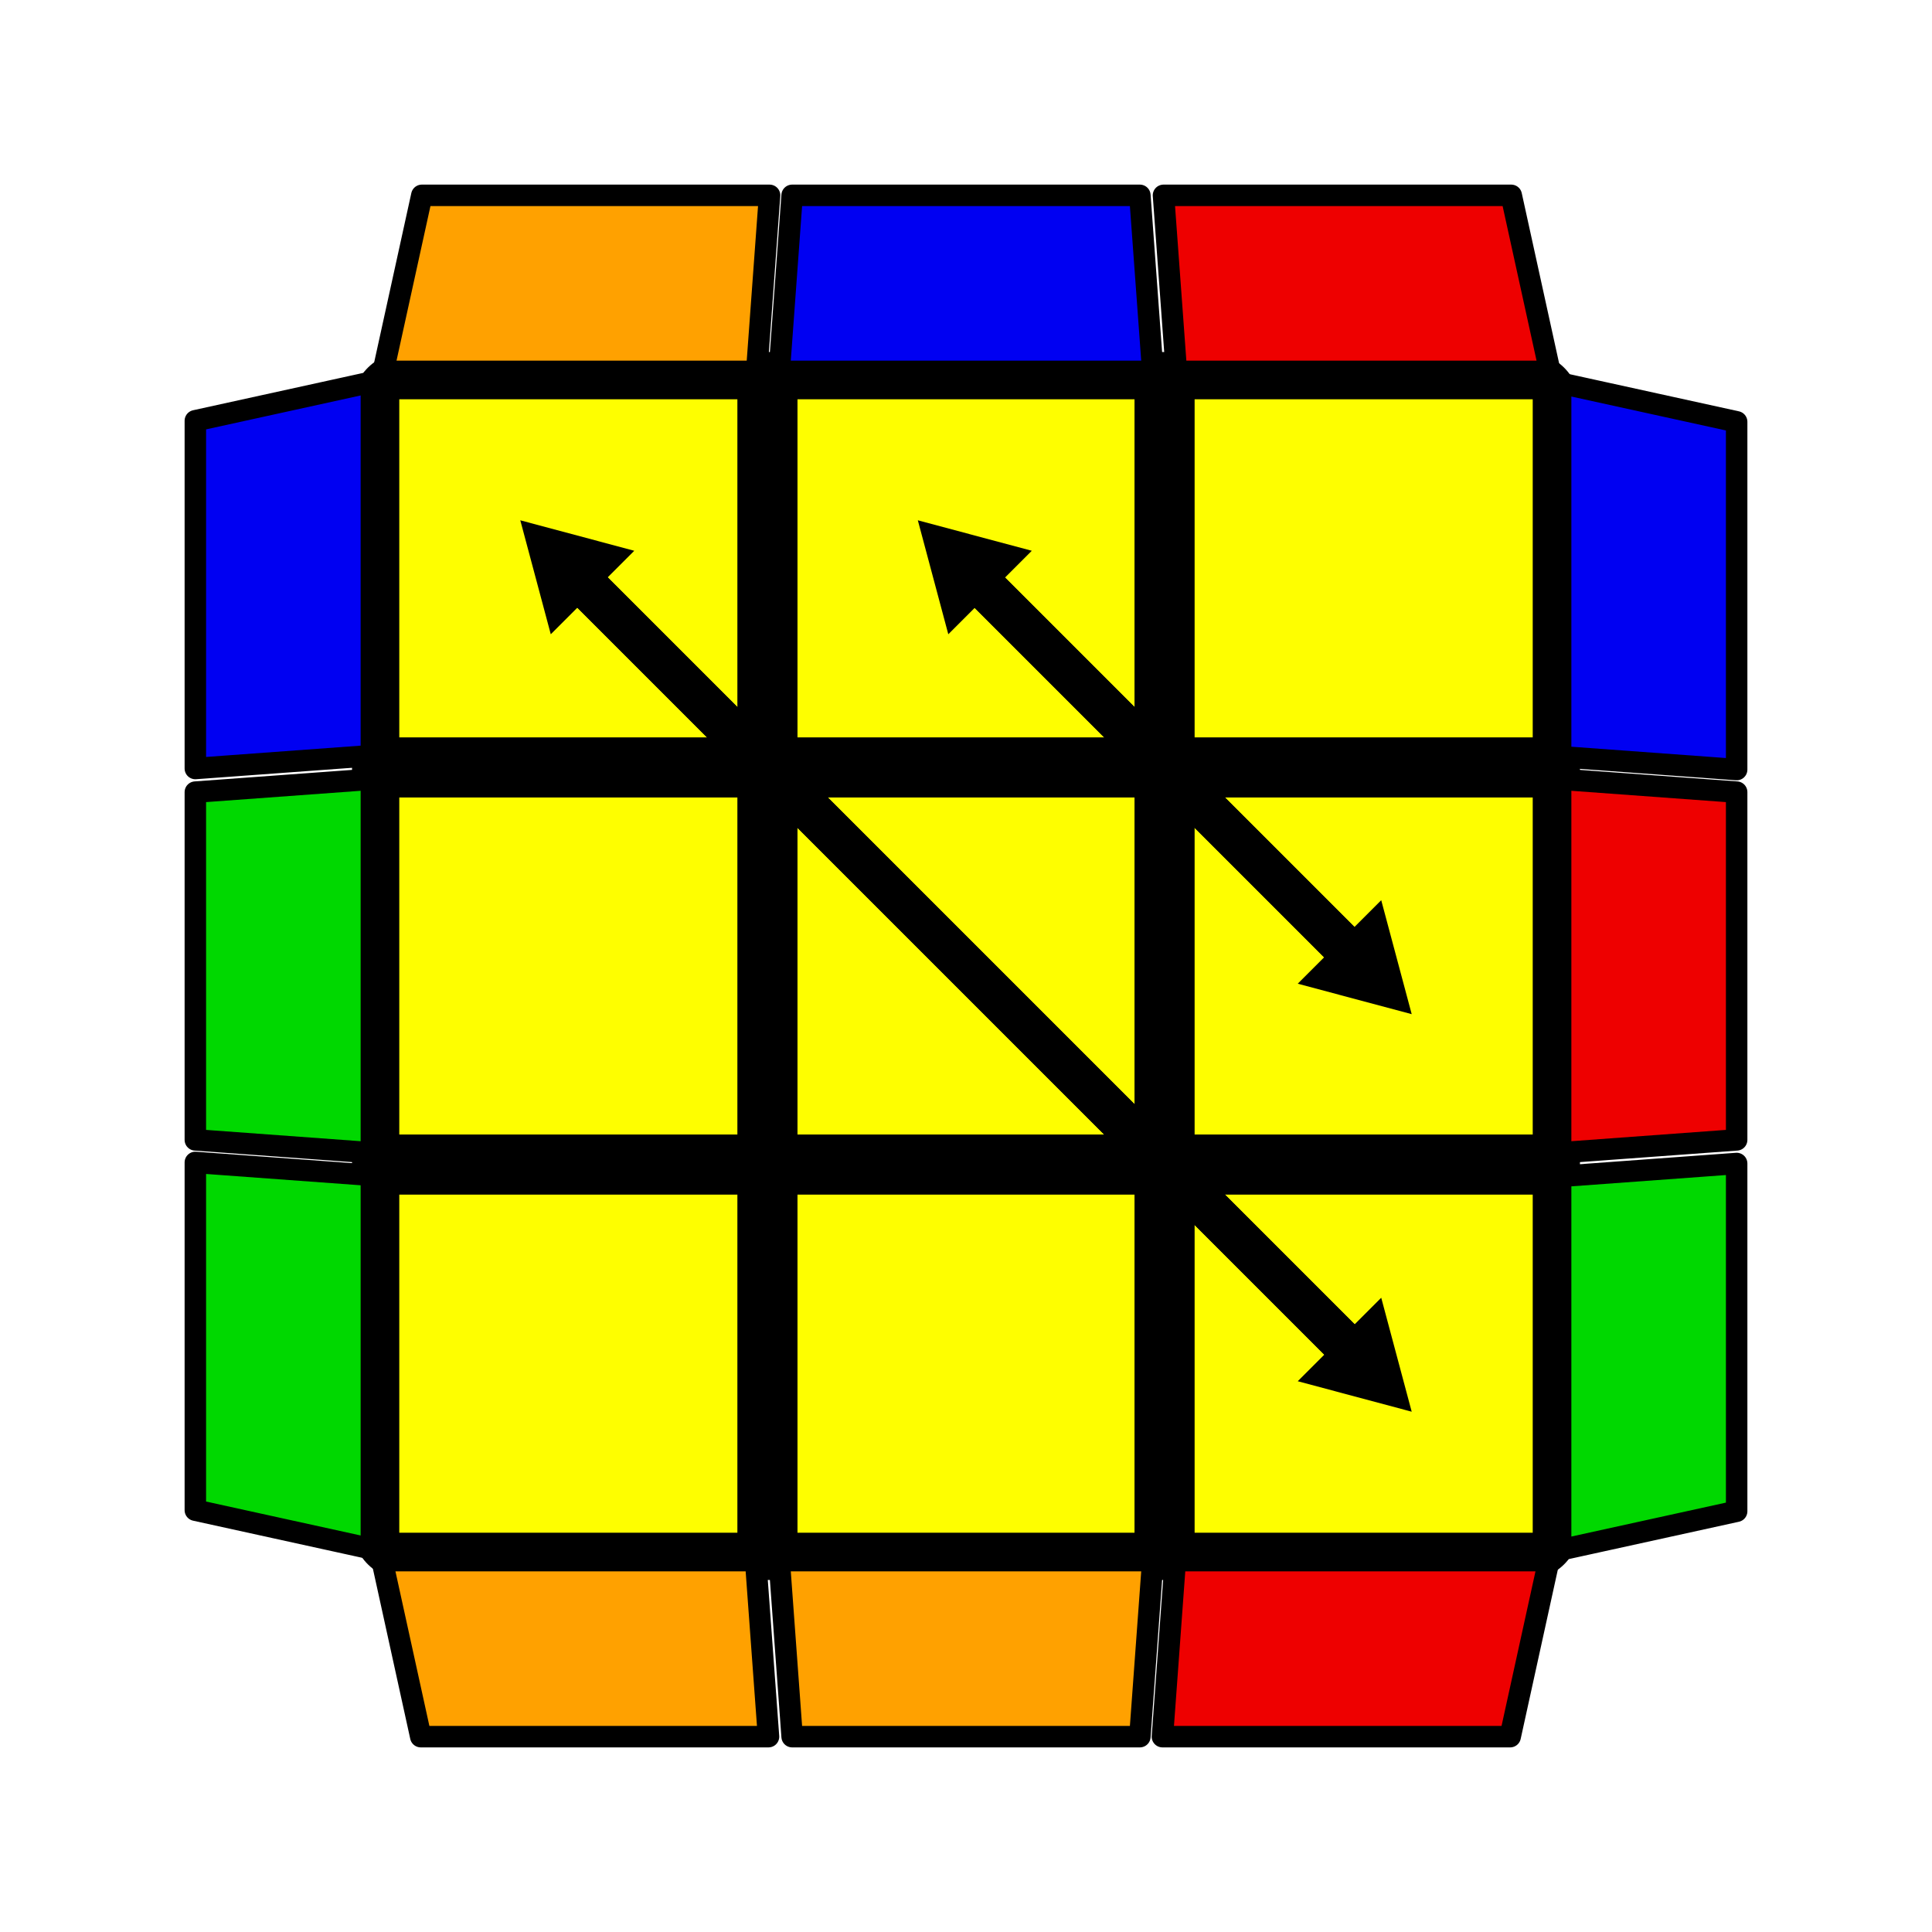
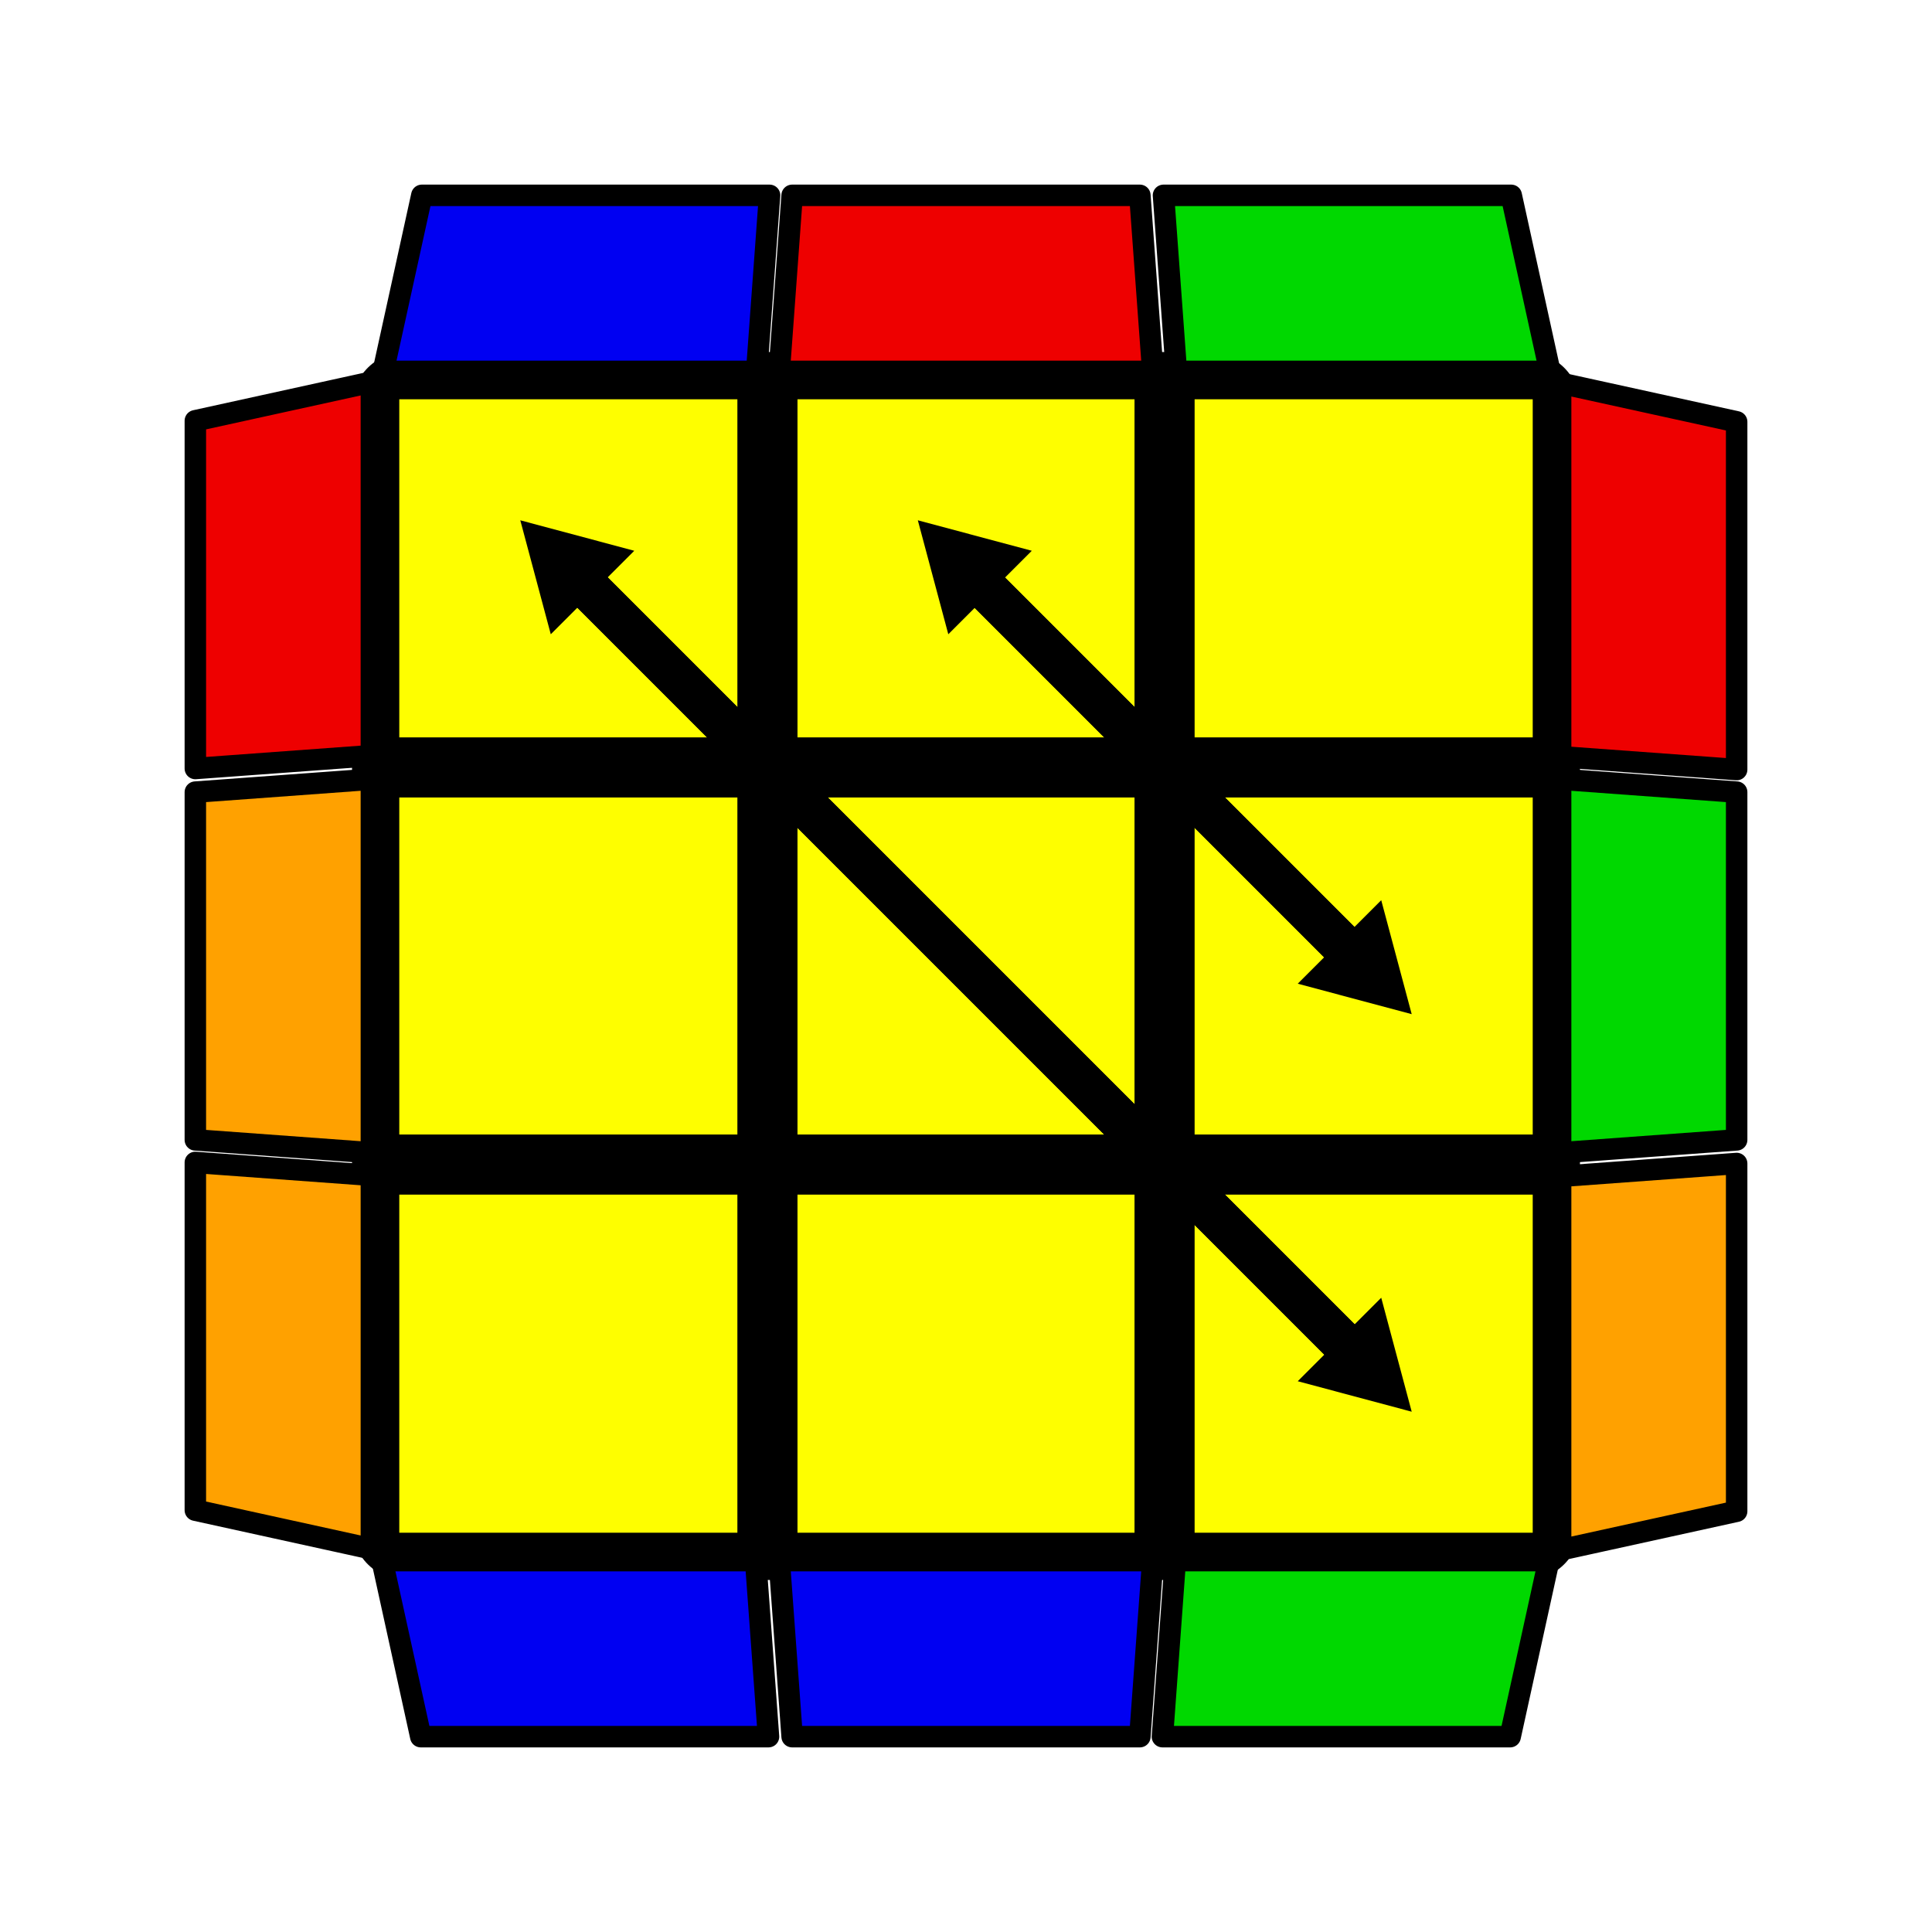
<svg xmlns="http://www.w3.org/2000/svg" version="1.1" width="128" height="128" viewBox="-0.9 -0.9 1.8 1.8">
  <rect fill="#FFFFFF" x="-0.9" y="-0.9" width="1.8" height="1.8" />
  <g style="stroke-width:0.1;stroke-linejoin:round;opacity:1">
    <polygon fill="#000000" stroke="#000000" points="-0.522,-0.522 0.522,-0.522 0.522,0.522 -0.522,0.522" />
  </g>
  <g style="opacity:1;stroke-opacity:0.5;stroke-width:0;stroke-linejoin:round">
    <polygon fill="#FEFE00" stroke="#000000" points="-0.528,-0.528 -0.213,-0.528 -0.213,-0.213 -0.528,-0.213" />
    <polygon fill="#FEFE00" stroke="#000000" points="-0.157,-0.528 0.157,-0.528 0.157,-0.213 -0.157,-0.213" />
    <polygon fill="#FEFE00" stroke="#000000" points="0.213,-0.528 0.528,-0.528 0.528,-0.213 0.213,-0.213" />
    <polygon fill="#FEFE00" stroke="#000000" points="-0.528,-0.157 -0.213,-0.157 -0.213,0.157 -0.528,0.157" />
    <polygon fill="#FEFE00" stroke="#000000" points="-0.157,-0.157 0.157,-0.157 0.157,0.157 -0.157,0.157" />
    <polygon fill="#FEFE00" stroke="#000000" points="0.213,-0.157 0.528,-0.157 0.528,0.157 0.213,0.157" />
    <polygon fill="#FEFE00" stroke="#000000" points="-0.528,0.213 -0.213,0.213 -0.213,0.528 -0.528,0.528" />
    <polygon fill="#FEFE00" stroke="#000000" points="-0.157,0.213 0.157,0.213 0.157,0.528 -0.157,0.528" />
    <polygon fill="#FEFE00" stroke="#000000" points="0.213,0.213 0.528,0.213 0.528,0.528 0.213,0.528" />
  </g>
  <g style="opacity:1;stroke-opacity:1;stroke-width:0.02;stroke-linejoin:round">
-     <polygon fill="#FFA100" stroke="#000000" points="-0.544,0.554 -0.196,0.554 -0.184,0.718 -0.508,0.718" />
-     <polygon fill="#FFA100" stroke="#000000" points="-0.174,0.554 0.174,0.554 0.162,0.718 -0.162,0.718" />
-     <polygon fill="#EE0000" stroke="#000000" points="0.195,0.554 0.543,0.554 0.507,0.718 0.183,0.718" />
-     <polygon fill="#0000F2" stroke="#000000" points="-0.554,-0.544 -0.554,-0.196 -0.718,-0.184 -0.718,-0.508" />
-     <polygon fill="#00D800" stroke="#000000" points="-0.554,-0.174 -0.554,0.174 -0.718,0.162 -0.718,-0.162" />
-     <polygon fill="#00D800" stroke="#000000" points="-0.554,0.195 -0.554,0.543 -0.718,0.507 -0.718,0.183" />
-     <polygon fill="#EE0000" stroke="#000000" points="0.544,-0.554 0.196,-0.554 0.184,-0.718 0.508,-0.718" />
-     <polygon fill="#0000F2" stroke="#000000" points="0.174,-0.554 -0.174,-0.554 -0.162,-0.718 0.162,-0.718" />
-     <polygon fill="#FFA100" stroke="#000000" points="-0.195,-0.554 -0.543,-0.554 -0.507,-0.718 -0.183,-0.718" />
-     <polygon fill="#00D800" stroke="#000000" points="0.554,0.544 0.554,0.196 0.718,0.184 0.718,0.508" />
-     <polygon fill="#EE0000" stroke="#000000" points="0.554,0.174 0.554,-0.174 0.718,-0.162 0.718,0.162" />
-     <polygon fill="#0000F2" stroke="#000000" points="0.554,-0.195 0.554,-0.543 0.718,-0.507 0.718,-0.183" />
+     <polygon fill="#0000F2" stroke="#000000" points="-0.544,0.554 -0.196,0.554 -0.184,0.718 -0.508,0.718" />
+     <polygon fill="#0000F2" stroke="#000000" points="-0.174,0.554 0.174,0.554 0.162,0.718 -0.162,0.718" />
+     <polygon fill="#00D800" stroke="#000000" points="0.195,0.554 0.543,0.554 0.507,0.718 0.183,0.718" />
+     <polygon fill="#EE0000" stroke="#000000" points="-0.554,-0.544 -0.554,-0.196 -0.718,-0.184 -0.718,-0.508" />
+     <polygon fill="#FFA100" stroke="#000000" points="-0.554,-0.174 -0.554,0.174 -0.718,0.162 -0.718,-0.162" />
+     <polygon fill="#FFA100" stroke="#000000" points="-0.554,0.195 -0.554,0.543 -0.718,0.507 -0.718,0.183" />
+     <polygon fill="#00D800" stroke="#000000" points="0.544,-0.554 0.196,-0.554 0.184,-0.718 0.508,-0.718" />
+     <polygon fill="#EE0000" stroke="#000000" points="0.174,-0.554 -0.174,-0.554 -0.162,-0.718 0.162,-0.718" />
+     <polygon fill="#0000F2" stroke="#000000" points="-0.195,-0.554 -0.543,-0.554 -0.507,-0.718 -0.183,-0.718" />
+     <polygon fill="#FFA100" stroke="#000000" points="0.554,0.544 0.554,0.196 0.718,0.184 0.718,0.508" />
+     <polygon fill="#00D800" stroke="#000000" points="0.554,0.174 0.554,-0.174 0.718,-0.162 0.718,0.162" />
+     <polygon fill="#EE0000" stroke="#000000" points="0.554,-0.195 0.554,-0.543 0.718,-0.507 0.718,-0.183" />
  </g>
  <g style="opacity:1;stroke-opacity:1;stroke-width:0.04;stroke-linecap:round">
    <path d="M 0,-0.37 L 0.37,-5.5511151231258E-17" style="fill:none;stroke:#000000;stroke-opacity:1" />
    <path transform=" translate(0.3703704,-5.5511151231258E-17) scale(0.011) rotate(45)" d="M 5.77,0.0 L -2.88,5.0 L -2.88,-5.0 L 5.77,0.0 z" style="fill:#000000;stroke-width:0;stroke-linejoin:round" />
    <path d="M 0.37,-5.5511151231258E-17 L 0,-0.37" style="fill:none;stroke:#000000;stroke-opacity:1" />
    <path transform=" translate(0,-0.3703704) scale(0.011) rotate(225)" d="M 5.77,0.0 L -2.88,5.0 L -2.88,-5.0 L 5.77,0.0 z" style="fill:#000000;stroke-width:0;stroke-linejoin:round" />
    <path d="M -0.37,-0.37 L 0.37,0.37" style="fill:none;stroke:#000000;stroke-opacity:1" />
    <path transform=" translate(0.3703704,0.3703704) scale(0.011) rotate(45)" d="M 5.77,0.0 L -2.88,5.0 L -2.88,-5.0 L 5.77,0.0 z" style="fill:#000000;stroke-width:0;stroke-linejoin:round" />
    <path d="M 0.37,0.37 L -0.37,-0.37" style="fill:none;stroke:#000000;stroke-opacity:1" />
    <path transform=" translate(-0.3703704,-0.3703704) scale(0.011) rotate(225)" d="M 5.77,0.0 L -2.88,5.0 L -2.88,-5.0 L 5.77,0.0 z" style="fill:#000000;stroke-width:0;stroke-linejoin:round" />
  </g>
</svg>
